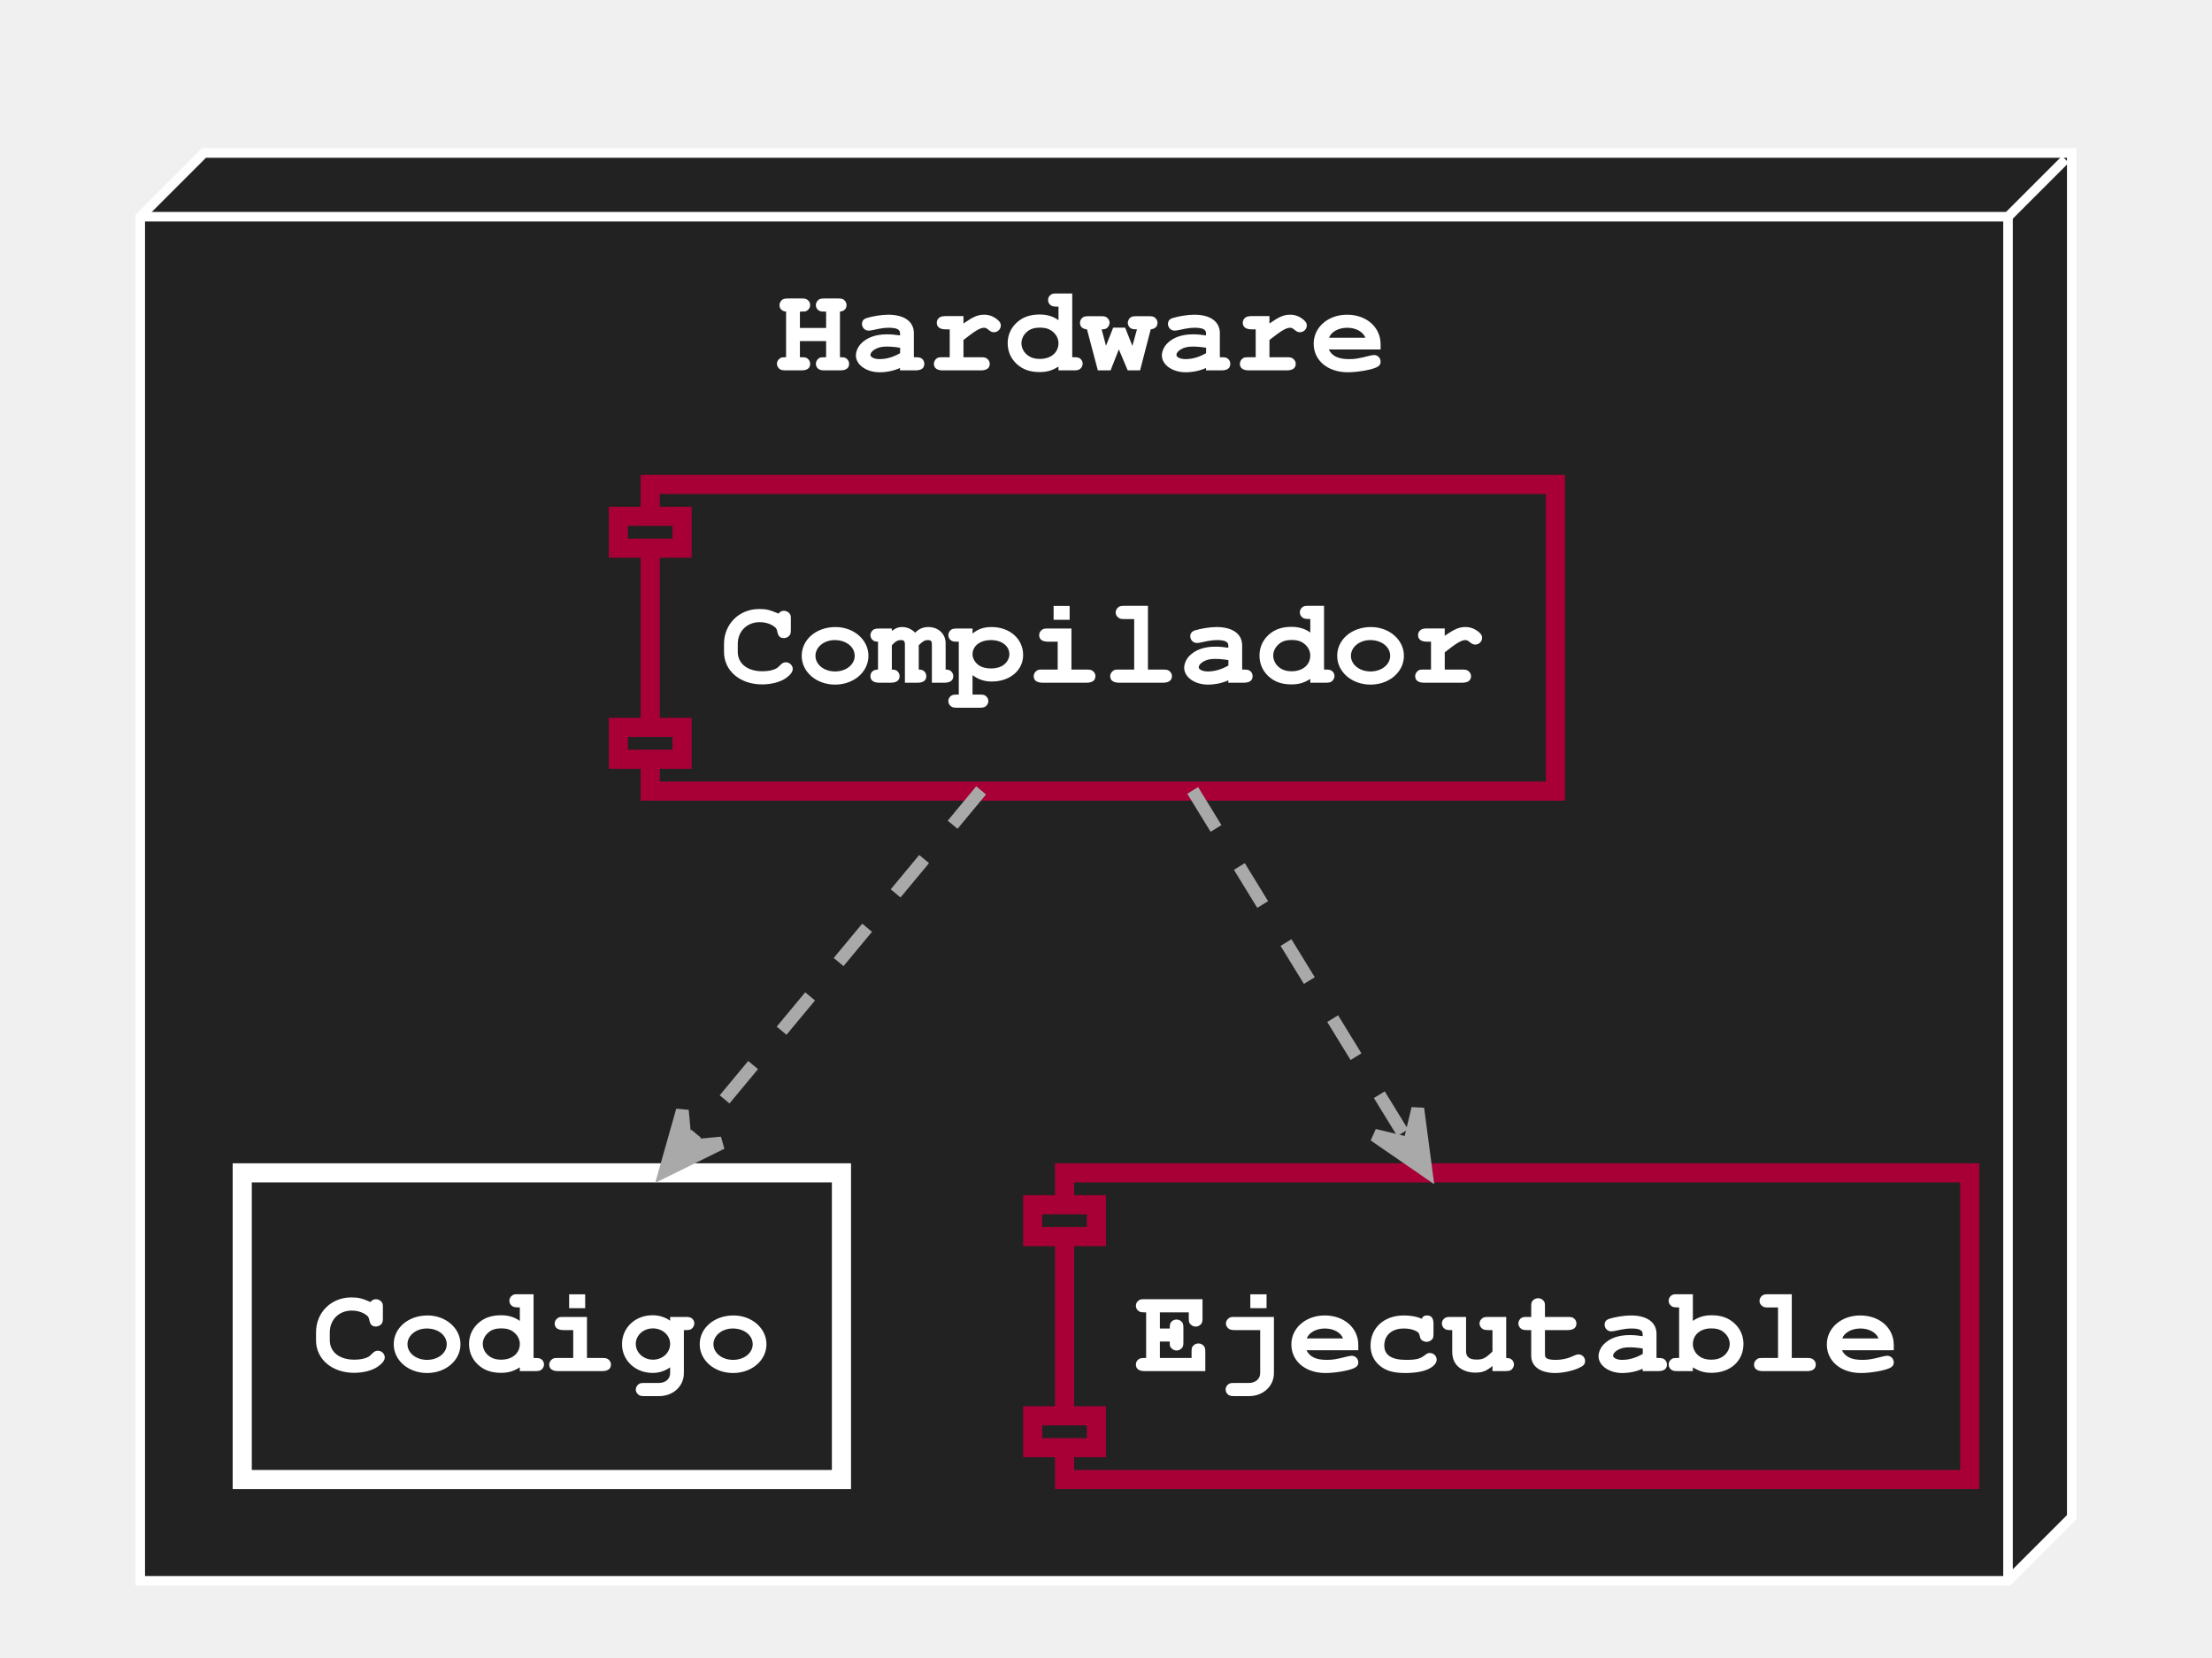
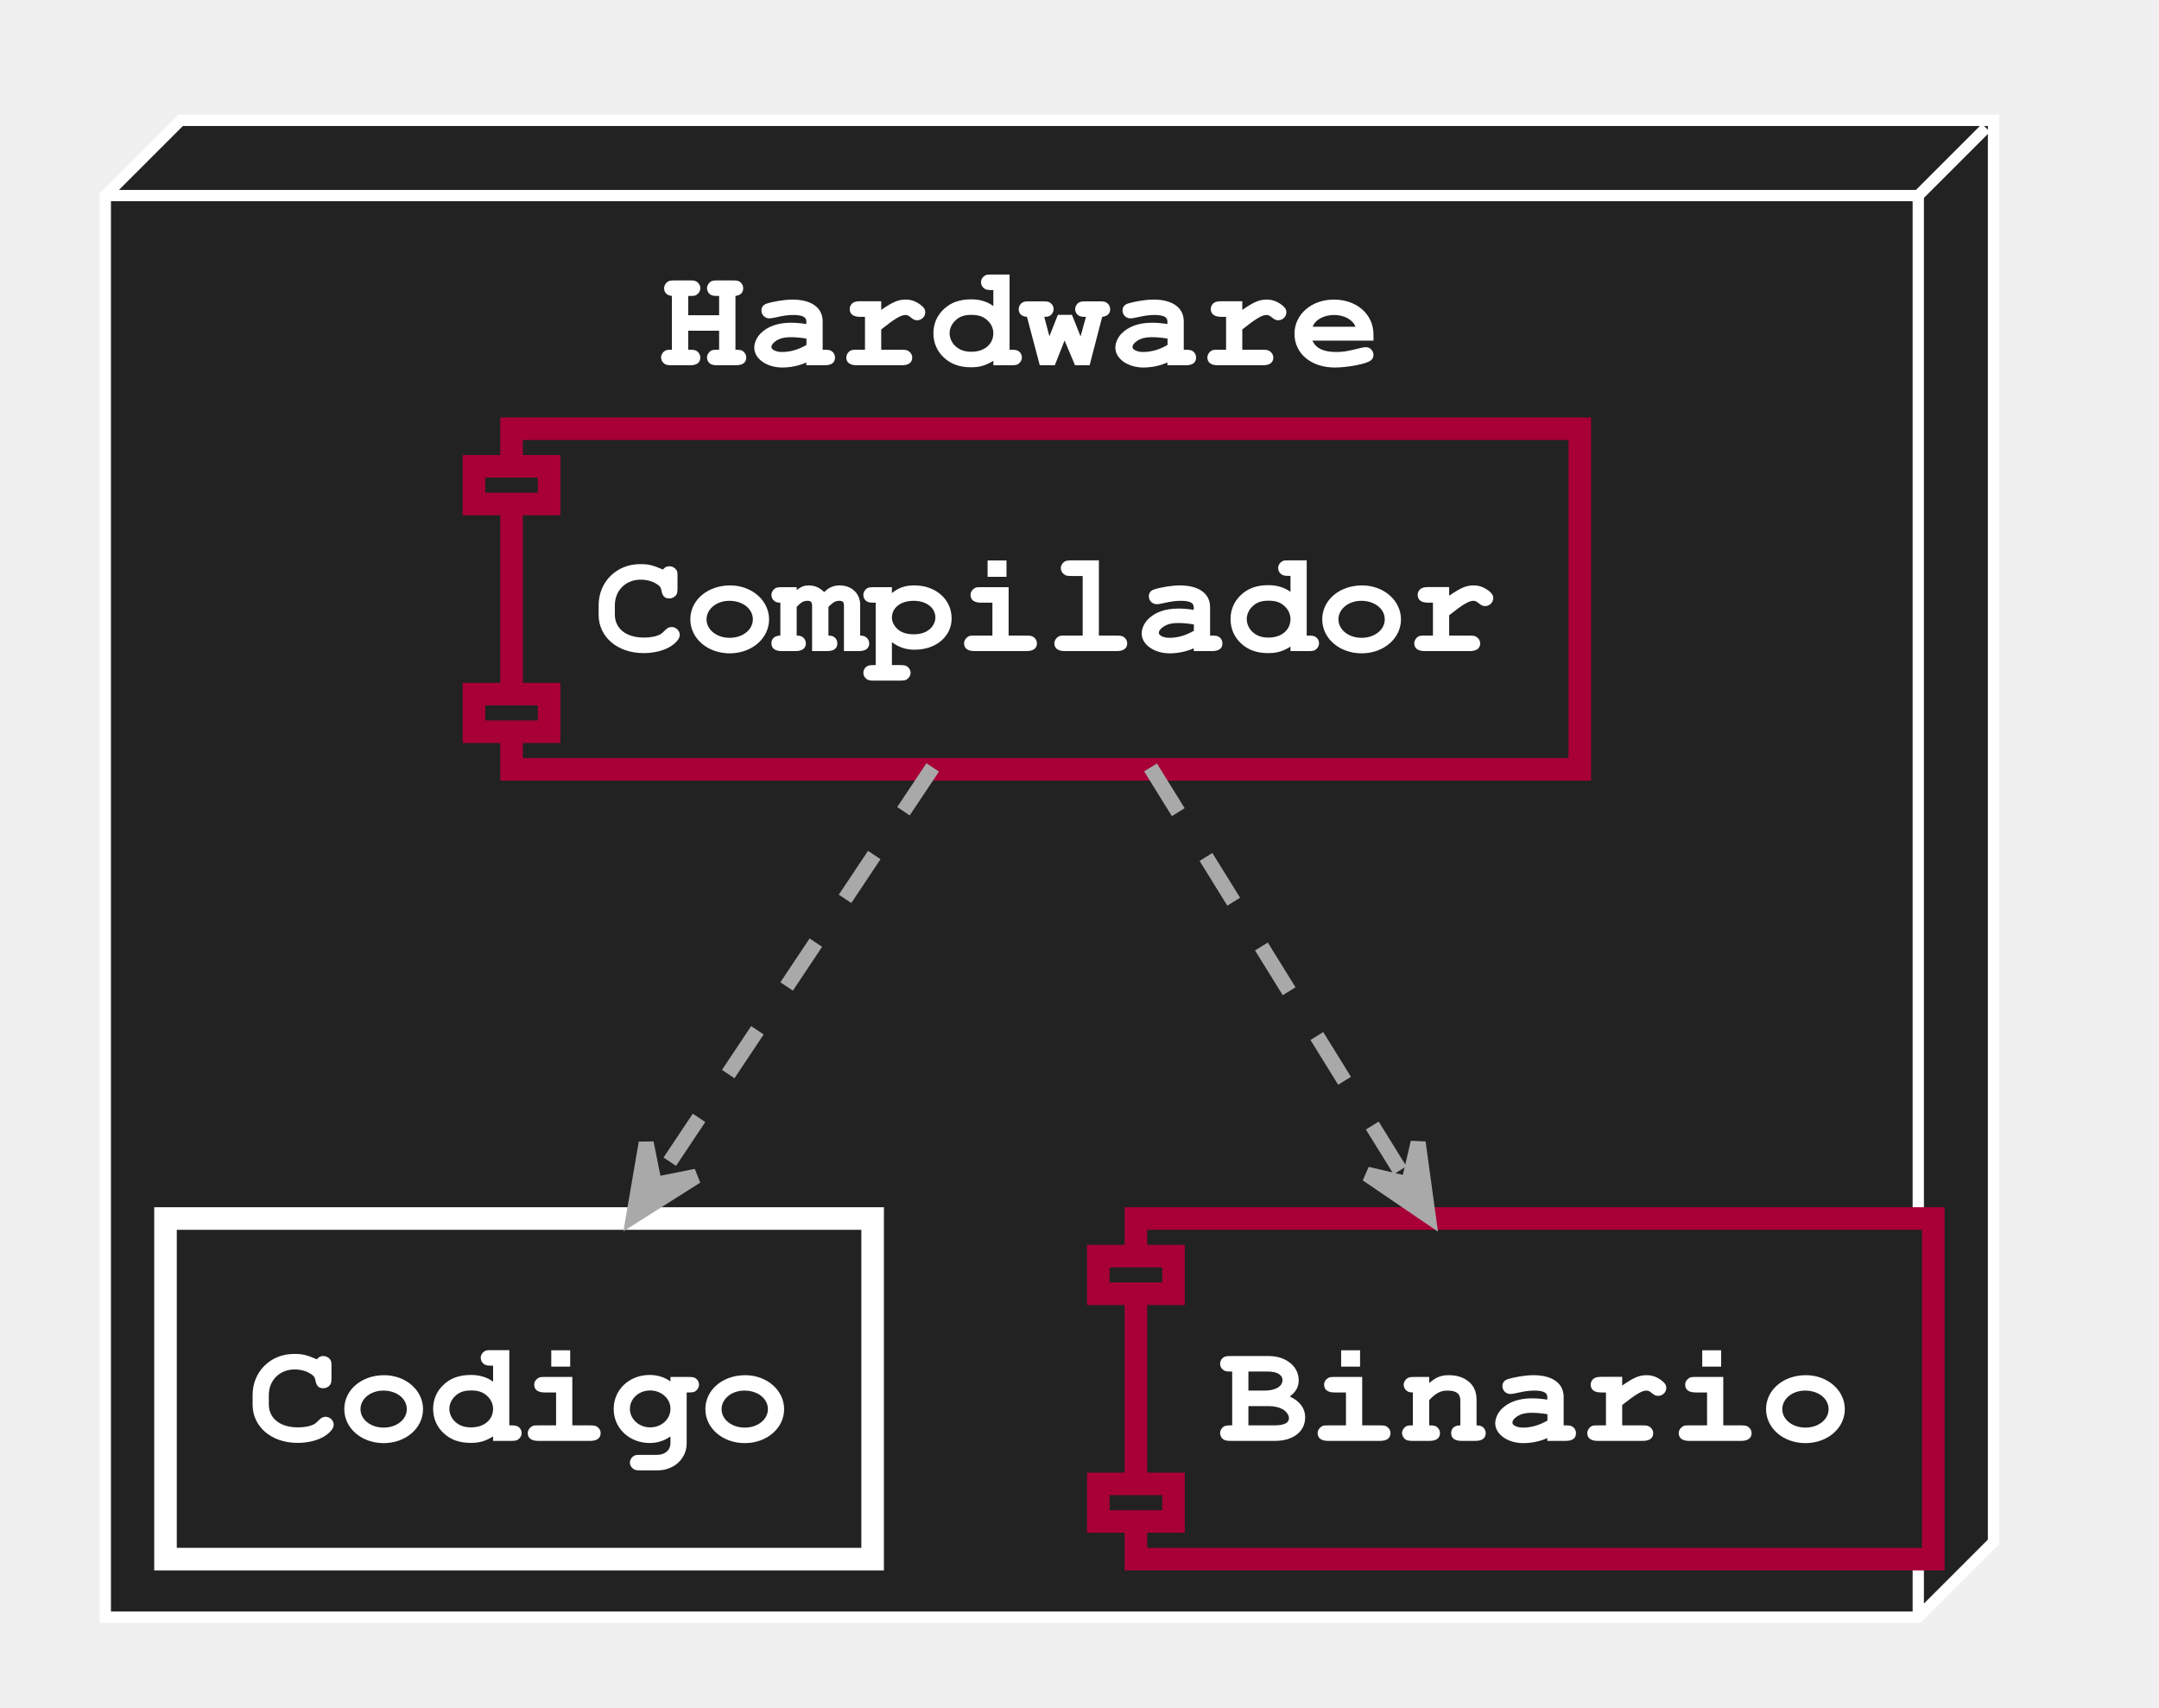
- <svg xmlns="http://www.w3.org/2000/svg" contentScriptType="application/ecmascript" contentStyleType="text/css" height="260px" preserveAspectRatio="none" style="width:347px;height:260px;background:#222222;" version="1.1" viewBox="0 0 347 260" width="347px" zoomAndPan="magnify">
+ <svg xmlns="http://www.w3.org/2000/svg" contentScriptType="application/ecmascript" contentStyleType="text/css" height="227px" preserveAspectRatio="none" style="width:287px;height:227px;background:#222222;" version="1.1" viewBox="0 0 287 227" width="287px" zoomAndPan="magnify">
  <defs />
  <g>
-     <polygon fill="#222222" points="22,34,32,24,325,24,325,238,315,248,22,248,22,34" style="stroke: #FFFFFF; stroke-width: 1.5;" />
-     <line style="stroke: #FFFFFF; stroke-width: 1.5;" x1="315" x2="324" y1="34" y2="25" />
-     <line style="stroke: #FFFFFF; stroke-width: 1.5;" x1="22" x2="315" y1="34" y2="34" />
-     <line style="stroke: #FFFFFF; stroke-width: 1.5;" x1="315" x2="315" y1="34" y2="248" />
-     <text fill="#FFFFFF" font-family="courier" font-size="20" font-weight="bold" lengthAdjust="spacingAndGlyphs" textLength="96" x="121.5" y="58.107">Hardware</text>
-     <rect fill="#222222" height="48.113" style="stroke: #A80036; stroke-width: 3.0;" width="142" x="102" y="76" />
-     <rect fill="#222222" height="5" style="stroke: #A80036; stroke-width: 3.0;" width="10" x="97" y="81" />
-     <rect fill="#222222" height="5" style="stroke: #A80036; stroke-width: 3.0;" width="10" x="97" y="114.113" />
-     <text fill="#FFFFFF" font-family="courier" font-size="20" font-weight="bold" lengthAdjust="spacingAndGlyphs" textLength="120" x="113" y="107.107">Compilador</text>
-     <rect fill="#222222" height="48.113" style="stroke: #FFFFFF; stroke-width: 3.0;" width="94" x="38" y="184" />
-     <text fill="#FFFFFF" font-family="courier" font-size="20" font-weight="bold" lengthAdjust="spacingAndGlyphs" textLength="72" x="49" y="215.107">Codigo</text>
-     <rect fill="#222222" height="48.113" style="stroke: #A80036; stroke-width: 3.0;" width="142" x="167" y="184" />
-     <rect fill="#222222" height="5" style="stroke: #A80036; stroke-width: 3.0;" width="10" x="162" y="189" />
-     <rect fill="#222222" height="5" style="stroke: #A80036; stroke-width: 3.0;" width="10" x="162" y="222.113" />
-     <text fill="#FFFFFF" font-family="courier" font-size="20" font-weight="bold" lengthAdjust="spacingAndGlyphs" textLength="120" x="178" y="215.107">Ejecutable</text>
-     <path d="M153.91,124 C140.39,140.28 122.2,162.19 107.91,179.41 " fill="none" id="Compilador-Codigo" style="stroke: #A9A9A9; stroke-width: 2.0; stroke-dasharray: 7.0,7.0;" />
-     <polygon fill="#A9A9A9" points="104.36,183.68,113.193,179.323,107.559,179.838,107.045,174.204,104.36,183.68" style="stroke: #A9A9A9; stroke-width: 2.0;" />
-     <path d="M187.1,124 C197.09,140.28 210.52,162.19 221.08,179.41 " fill="none" id="Compilador-Ejecutable" style="stroke: #A9A9A9; stroke-width: 2.0; stroke-dasharray: 7.0,7.0;" />
-     <polygon fill="#A9A9A9" points="223.7,183.68,222.413,173.916,221.09,179.415,215.59,178.092,223.7,183.68" style="stroke: #A9A9A9; stroke-width: 2.0;" />
+     <polygon fill="#222222" points="14,26,24,16,265,16,265,205,255,215,14,215,14,26" style="stroke: #FFFFFF; stroke-width: 1.5;" />
+     <line style="stroke: #FFFFFF; stroke-width: 1.5;" x1="255" x2="264" y1="26" y2="17" />
+     <line style="stroke: #FFFFFF; stroke-width: 1.5;" x1="14" x2="255" y1="26" y2="26" />
+     <line style="stroke: #FFFFFF; stroke-width: 1.5;" x1="255" x2="255" y1="26" y2="215" />
+     <text fill="#FFFFFF" font-family="courier" font-size="20" font-weight="bold" lengthAdjust="spacingAndGlyphs" textLength="96" x="87.5" y="48.565">Hardware</text>
+     <rect fill="#222222" height="45.281" style="stroke: #A80036; stroke-width: 3.0;" width="142" x="68" y="57" />
+     <rect fill="#222222" height="5" style="stroke: #A80036; stroke-width: 3.0;" width="10" x="63" y="62" />
+     <rect fill="#222222" height="5" style="stroke: #A80036; stroke-width: 3.0;" width="10" x="63" y="92.281" />
+     <text fill="#FFFFFF" font-family="courier" font-size="20" font-weight="bold" lengthAdjust="spacingAndGlyphs" textLength="120" x="79" y="86.564">Compilador</text>
+     <rect fill="#222222" height="45.281" style="stroke: #FFFFFF; stroke-width: 3.0;" width="94" x="22" y="162" />
+     <text fill="#FFFFFF" font-family="courier" font-size="20" font-weight="bold" lengthAdjust="spacingAndGlyphs" textLength="72" x="33" y="191.565">Codigo</text>
+     <rect fill="#222222" height="45.281" style="stroke: #A80036; stroke-width: 3.0;" width="106" x="151" y="162" />
+     <rect fill="#222222" height="5" style="stroke: #A80036; stroke-width: 3.0;" width="10" x="146" y="167" />
+     <rect fill="#222222" height="5" style="stroke: #A80036; stroke-width: 3.0;" width="10" x="146" y="197.281" />
+     <text fill="#FFFFFF" font-family="courier" font-size="20" font-weight="bold" lengthAdjust="spacingAndGlyphs" textLength="84" x="162" y="191.565">Binario</text>
+     <path d="M123.983,102.025 C113.169,118.246 98.528,140.208 87.073,157.391 " fill="none" id="Compilador-Codigo" style="stroke: #A9A9A9; stroke-width: 2.0; stroke-dasharray: 7.0,7.0;" />
+     <polygon fill="#A9A9A9" points="84.234,161.65,92.554,156.38,87.007,157.49,85.898,151.943,84.234,161.65" style="stroke: #A9A9A9; stroke-width: 2.0;" />
+     <path d="M152.944,102.025 C162.986,118.246 176.581,140.208 187.218,157.391 " fill="none" id="Compilador-Binario" style="stroke: #A9A9A9; stroke-width: 2.0; stroke-dasharray: 7.0,7.0;" />
+     <polygon fill="#A9A9A9" points="189.855,161.65,188.518,151.892,187.223,157.399,181.716,156.103,189.855,161.65" style="stroke: #A9A9A9; stroke-width: 2.0;" />
  </g>
</svg>
